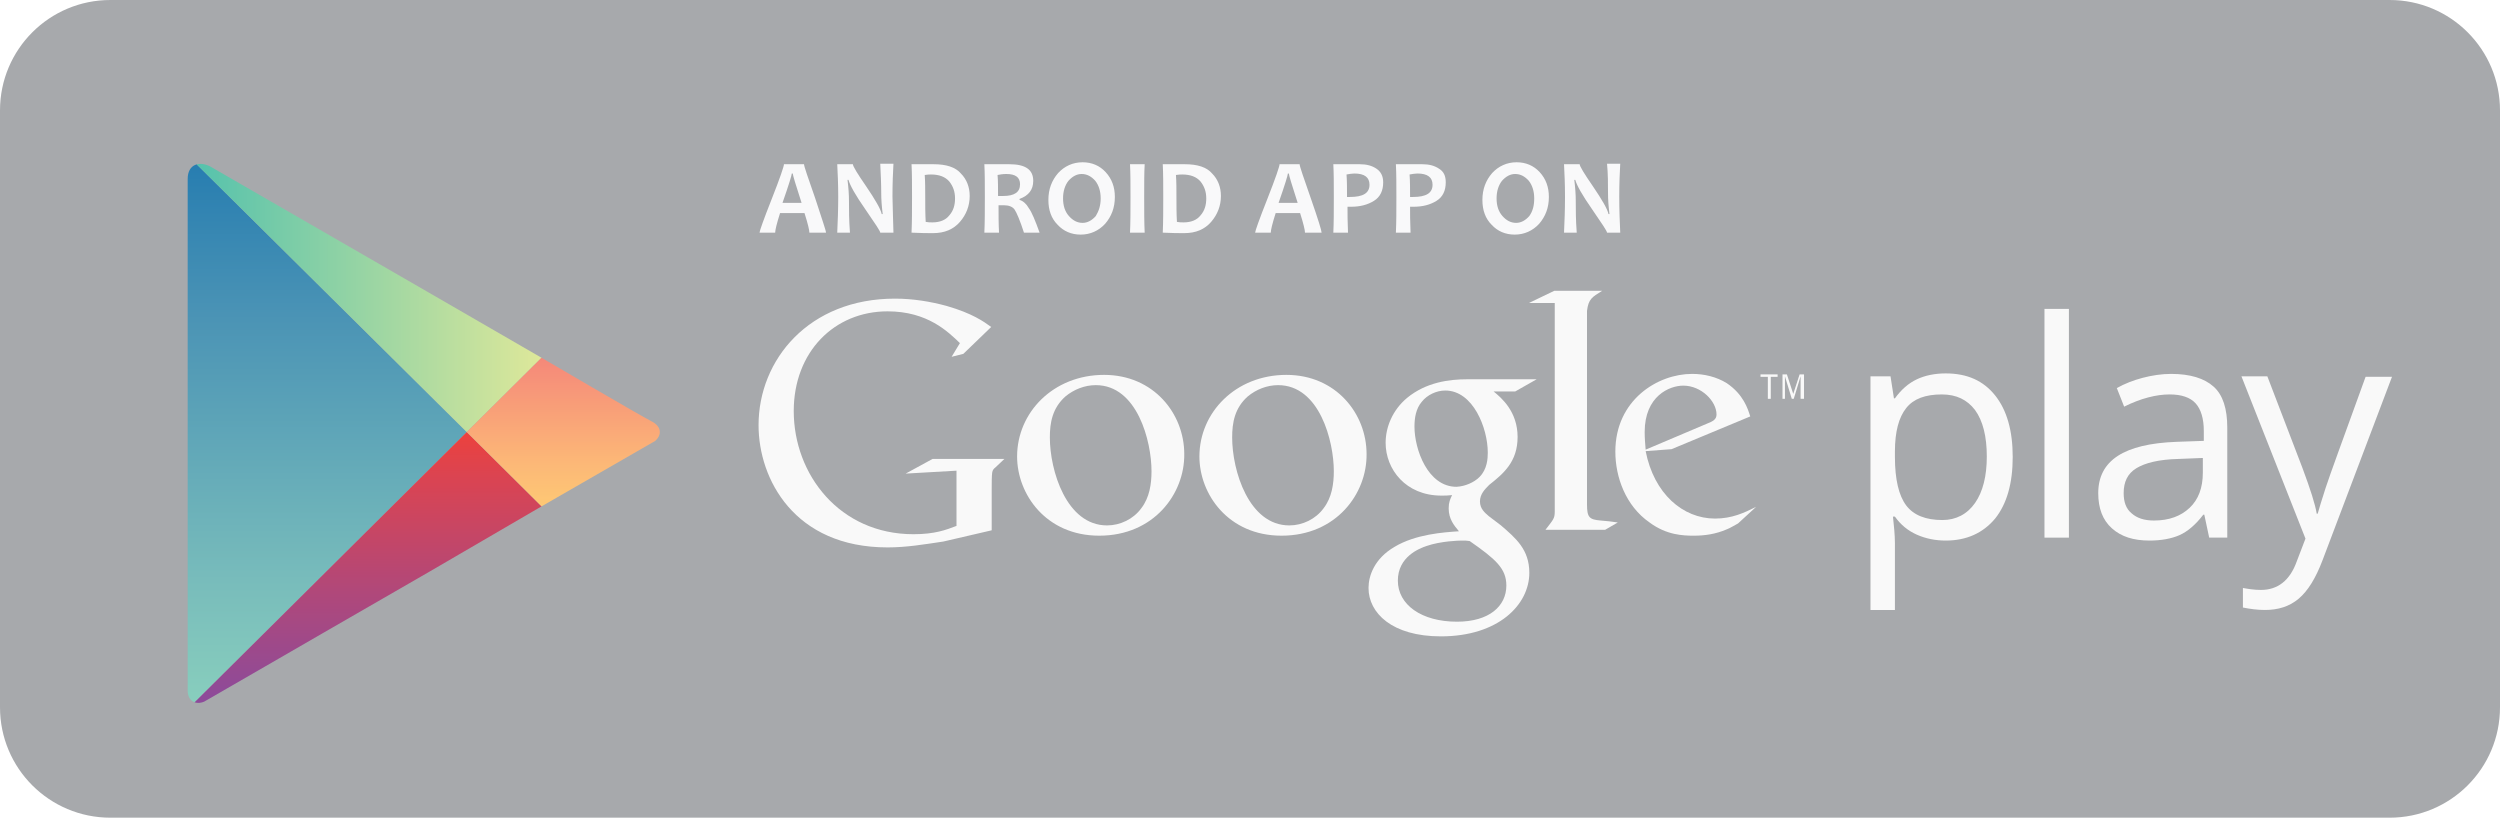
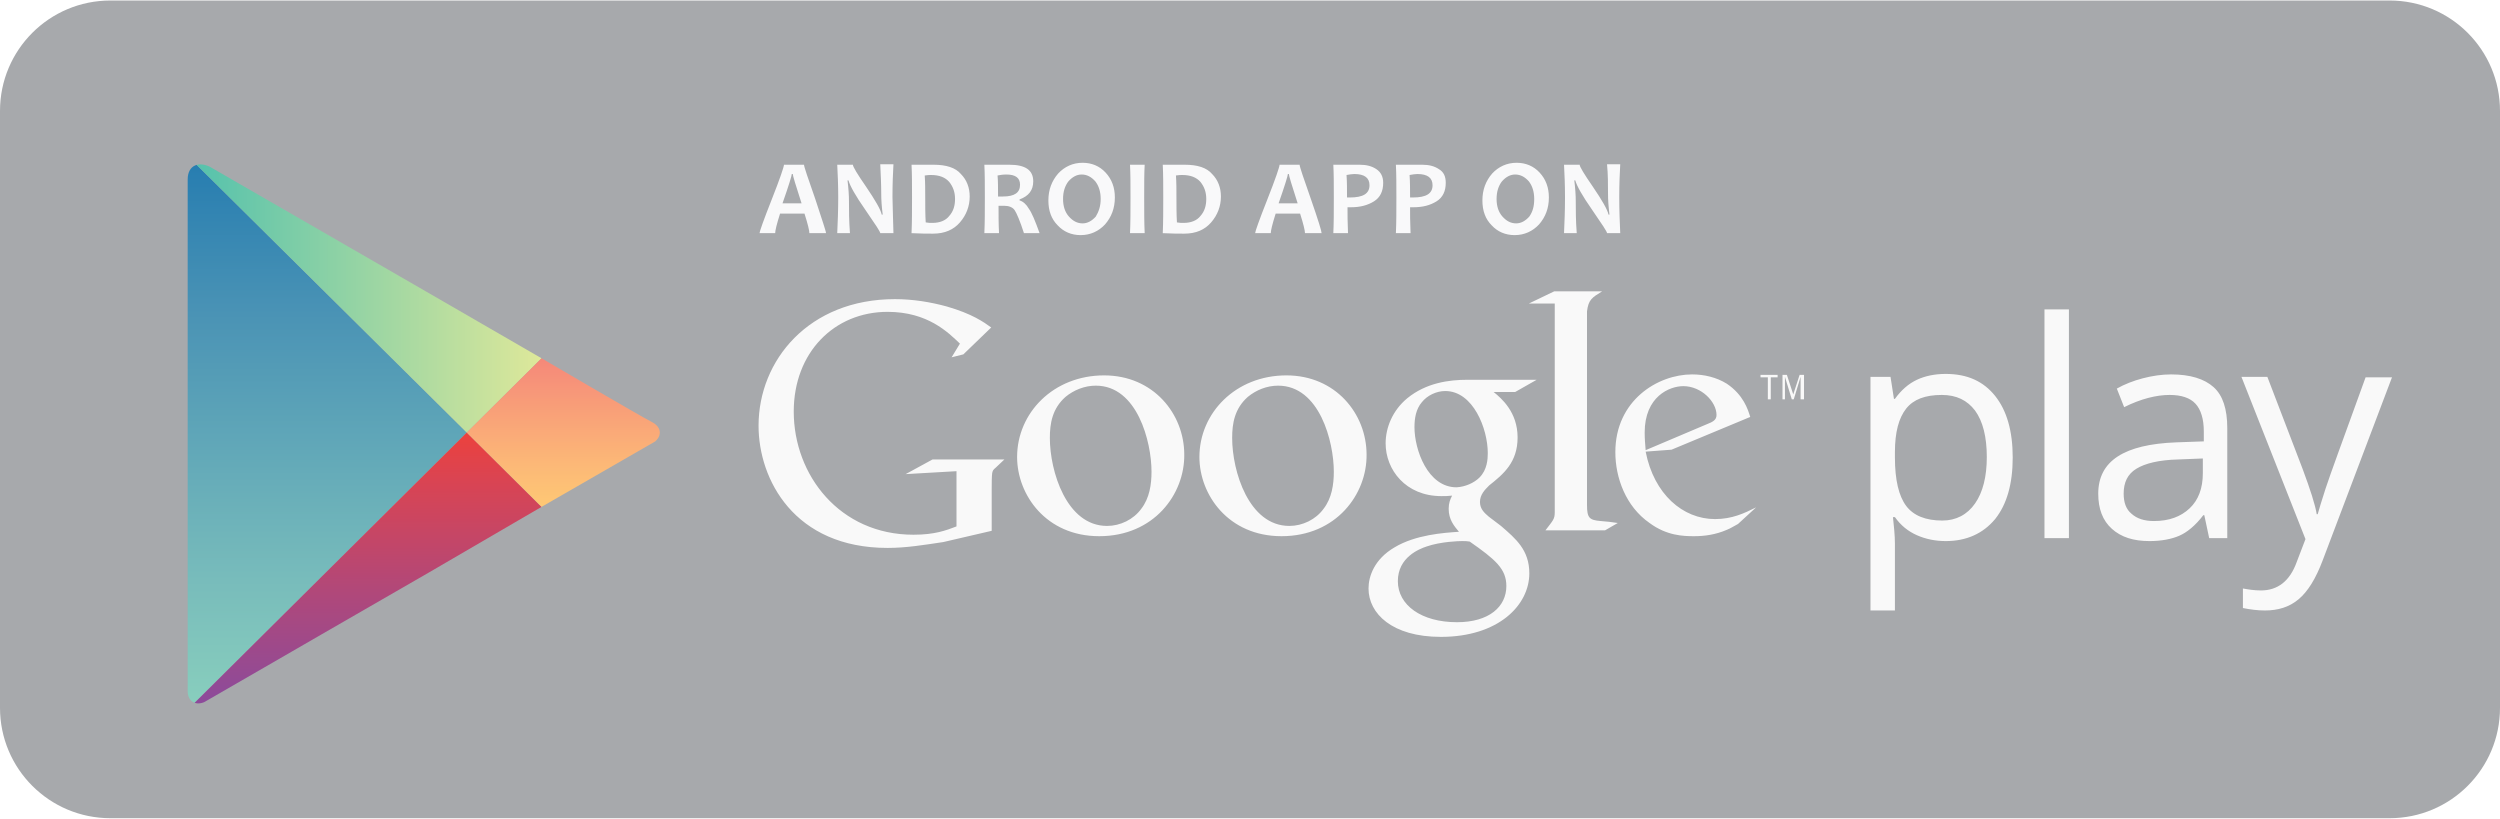
- <svg xmlns="http://www.w3.org/2000/svg" xmlns:xlink="http://www.w3.org/1999/xlink" version="1.1" id="Layer_1" x="0px" y="0px" viewBox="0 0 511.5 167.3" enable-background="new 0 0 511.5 167.3" xml:space="preserve">
-   <g>
-     <path fill="#A7A9AC" d="M511.5,144.7c0,12.5-10.1,22.6-22.6,22.6H22.6C10.1,167.3,0,157.2,0,144.7V22.6C0,10.1,10.1,0,22.6,0h466.3   c12.5,0,22.6,10.1,22.6,22.6V144.7z" />
-     <g id="PLAY">
-       <defs>
-         <path id="SVGID_1_" d="M110.8,73.2L87.8,59.9c0,0-42-24.3-44.5-25.7c-2.5-1.4-4.9-0.6-4.9,2.4c0,5,0,51.8,0,51.8s0,50.6,0,52.9     c0,2.2,1.8,3.2,3.9,2C44.4,142,87.8,117,87.8,117l23.1-13.3c0,0,19.6-11.3,22.2-12.8c2.6-1.5,2.4-3.6,0.2-4.7     S110.8,73.2,110.8,73.2z" />
-       </defs>
-       <clipPath id="SVGID_2_">
-         <use xlink:href="#SVGID_1_" overflow="visible" />
-       </clipPath>
-       <linearGradient id="SVGID_3_" gradientUnits="userSpaceOnUse" x1="66.932" y1="31.771" x2="66.932" y2="145.075">
-         <stop offset="0" style="stop-color:#257CB0" />
-         <stop offset="0.286" style="stop-color:#4A93B5" />
-         <stop offset="0.767" style="stop-color:#78BCBB" />
-         <stop offset="1" style="stop-color:#89CFBD" />
-       </linearGradient>
-       <polygon clip-path="url(#SVGID_2_)" fill="url(#SVGID_3_)" points="38.4,31.8 38.4,88.4 38.4,145.1 95.5,88.4   " />
-       <linearGradient id="SVGID_4_" gradientUnits="userSpaceOnUse" x1="38.365" y1="59.891" x2="110.844" y2="59.891">
-         <stop offset="0" style="stop-color:#52C1AD" />
-         <stop offset="1" style="stop-color:#DEE89A" />
-       </linearGradient>
-       <polygon clip-path="url(#SVGID_2_)" fill="url(#SVGID_4_)" points="110.8,73.2 87.8,59.9 38.4,31.4 38.4,31.8 95.5,88.4   " />
-       <linearGradient id="SVGID_5_" gradientUnits="userSpaceOnUse" x1="74.604" y1="88.424" x2="74.604" y2="145.486">
-         <stop offset="0" style="stop-color:#EC413D" />
-         <stop offset="0.167" style="stop-color:#DA4452" />
-         <stop offset="0.575" style="stop-color:#B0487A" />
-         <stop offset="0.862" style="stop-color:#954A92" />
-         <stop offset="1" style="stop-color:#8A4A9D" />
-       </linearGradient>
-       <polygon clip-path="url(#SVGID_2_)" fill="url(#SVGID_5_)" points="38.4,145.1 38.4,145.5 87.8,117 110.8,103.6 95.5,88.4   " />
-       <linearGradient id="SVGID_6_" gradientUnits="userSpaceOnUse" x1="116.349" y1="73.207" x2="116.349" y2="103.639">
-         <stop offset="0" style="stop-color:#F58879" />
-         <stop offset="0.119" style="stop-color:#F69079" />
-         <stop offset="0.713" style="stop-color:#FCB877" />
-         <stop offset="1" style="stop-color:#FEC874" />
-       </linearGradient>
-       <polygon clip-path="url(#SVGID_2_)" fill="url(#SVGID_6_)" points="110.8,73.2 95.5,88.4 110.8,103.6 137.2,88.4   " />
-     </g>
-     <g>
-       <path fill="#F9F9F9" d="M398.1,110.6c-2.1,0-4.1-0.4-5.9-1.2c-1.8-0.8-3.3-2-4.5-3.7h-0.4c0.2,1.9,0.4,3.7,0.4,5.5v13.6h-5V77h4.1    l0.7,4.5h0.2c1.3-1.8,2.8-3.1,4.5-3.9c1.7-0.8,3.7-1.2,5.9-1.2c4.4,0,7.7,1.5,10.1,4.5c2.4,3,3.6,7.2,3.6,12.6    c0,5.4-1.2,9.6-3.6,12.6C405.7,109.1,402.3,110.6,398.1,110.6z M397.3,80.7c-3.4,0-5.8,0.9-7.3,2.8c-1.5,1.9-2.3,4.8-2.3,8.9v1.1    c0,4.6,0.8,7.9,2.3,9.9c1.5,2,4,3,7.4,3c2.8,0,5.1-1.2,6.7-3.5c1.6-2.3,2.4-5.5,2.4-9.5c0-4.1-0.8-7.3-2.4-9.5    C402.5,81.8,400.3,80.7,397.3,80.7z" />
-       <path fill="#F9F9F9" d="M423.3,110h-5V63.2h5V110z" />
-       <path fill="#F9F9F9" d="M452,110l-1-4.7h-0.2c-1.6,2.1-3.3,3.5-4.9,4.2c-1.6,0.7-3.7,1.1-6.1,1.1c-3.3,0-5.8-0.8-7.7-2.5    c-1.9-1.7-2.8-4.1-2.8-7.2c0-6.7,5.3-10.1,16-10.5l5.6-0.2v-2c0-2.6-0.6-4.5-1.7-5.7c-1.1-1.2-2.9-1.8-5.3-1.8    c-2.7,0-5.9,0.8-9.3,2.5l-1.5-3.8c1.6-0.9,3.4-1.6,5.3-2.1c1.9-0.5,3.9-0.8,5.8-0.8c3.9,0,6.8,0.9,8.7,2.6    c1.9,1.7,2.8,4.5,2.8,8.4V110H452z M440.7,106.5c3.1,0,5.5-0.9,7.3-2.6c1.8-1.7,2.7-4.1,2.7-7.2v-3l-5,0.2c-4,0.1-6.8,0.8-8.6,1.9    c-1.8,1.1-2.6,2.8-2.6,5.1c0,1.8,0.5,3.2,1.6,4.1C437.2,106,438.7,106.5,440.7,106.5z" />
-       <path fill="#F9F9F9" d="M458.6,77h5.3l7.2,18.8c1.6,4.3,2.6,7.4,2.9,9.3h0.2c0.3-1,0.8-2.8,1.6-5.2c0.8-2.5,3.6-10.1,8.2-22.8h5.4    l-14.2,37.5c-1.4,3.7-3,6.3-4.9,7.9c-1.9,1.6-4.2,2.3-6.9,2.3c-1.5,0-3-0.2-4.5-0.5v-4c1.1,0.2,2.3,0.4,3.7,0.4    c3.4,0,5.9-1.9,7.3-5.8l1.8-4.7L458.6,77z" />
-     </g>
-     <g>
-       <path fill="#F9F9F9" d="M305.6,80.1c1.6,1.3,4.9,4.1,4.9,9.3c0,5.1-2.9,7.5-5.8,9.8c-0.9,0.9-1.9,1.9-1.9,3.4c0,1.5,1,2.3,1.8,3    l2.5,1.9c3,2.6,5.8,4.9,5.8,9.7c0,6.5-6.3,13-18.1,13c-10,0-14.8-4.8-14.8-9.9c0-2.5,1.2-6,5.3-8.4c4.3-2.6,10.1-3,13.2-3.2    c-1-1.2-2.1-2.5-2.1-4.7c0-1.2,0.3-1.9,0.7-2.7c-0.8,0.1-1.5,0.1-2.2,0.1c-7.3,0-11.4-5.4-11.4-10.8c0-3.2,1.4-6.7,4.4-9.2    c3.9-3.2,8.6-3.8,12.3-3.8h14.2l-4.4,2.5H305.6z M300.7,110.7c-0.6-0.1-0.9-0.1-1.6-0.1c-0.6,0-4.3,0.1-7.2,1.1    c-1.5,0.5-5.9,2.2-5.9,7.1c0,4.9,4.8,8.4,12.1,8.4c6.6,0,10.1-3.2,10.1-7.4C308.2,116.3,306,114.4,300.7,110.7z M302.7,97.6    c1.6-1.6,1.7-3.8,1.7-5c0-5-3-12.7-8.7-12.7c-1.8,0-3.7,0.9-4.8,2.3c-1.2,1.4-1.5,3.3-1.5,5.1c0,4.6,2.7,12.3,8.6,12.3    C299.8,99.5,301.6,98.7,302.7,97.6z" />
-       <path fill="#F9F9F9" d="M262.2,109.6c-10.9,0-16.8-8.5-16.8-16.2c0-9,7.4-16.7,17.8-16.7c10.1,0,16.4,7.9,16.4,16.2    C279.7,101,273.4,109.6,262.2,109.6z M270.8,104c1.7-2.2,2.1-5,2.1-7.6c0-6.1-2.9-17.6-11.4-17.6c-2.3,0-4.5,0.9-6.2,2.3    c-2.7,2.4-3.2,5.4-3.2,8.4c0,6.8,3.4,18,11.7,18C266.5,107.5,269.2,106.2,270.8,104z" />
-       <path fill="#F9F9F9" d="M224.9,109.6c-10.9,0-16.8-8.5-16.8-16.2c0-9,7.4-16.7,17.8-16.7c10.1,0,16.4,7.9,16.4,16.2    C242.4,101,236.1,109.6,224.9,109.6z M233.5,104c1.7-2.2,2.1-5,2.1-7.6c0-6.1-2.9-17.6-11.4-17.6c-2.3,0-4.5,0.9-6.2,2.3    c-2.7,2.4-3.2,5.4-3.2,8.4c0,6.8,3.4,18,11.7,18C229.2,107.5,231.9,106.2,233.5,104z" />
-       <path fill="#F9F9F9" d="M202.9,108.5l-9.9,2.3c-4,0.6-7.6,1.2-11.4,1.2c-19.1,0-26.4-14-26.4-25c0-13.4,10.3-25.9,27.9-25.9    c3.7,0,7.3,0.6,10.6,1.5c5.2,1.5,7.6,3.2,9.1,4.3l-5.7,5.5l-2.4,0.6l1.7-2.8c-2.4-2.3-6.6-6.5-14.8-6.5    c-10.9,0-19.2,8.3-19.2,20.4c0,13,9.4,25.2,24.5,25.2c4.4,0,6.7-0.9,8.8-1.7V96.3l-10.4,0.6l5.5-3h14.7l-1.8,1.7    c-0.5,0.4-0.6,0.6-0.7,1.1c-0.1,0.6-0.1,2.6-0.1,3.3V108.5z" />
-       <path fill="#F9F9F9" d="M327.5,106.5c-2.3-0.2-2.8-0.6-2.8-3.3v-0.8V64c0-0.1,0-0.3,0-0.4c0.3-2.4,1-2.8,3.1-4.1H318l-5.2,2.5h5.3    v0l0,0v40.4v2.3c0,1.4-0.3,1.6-1.9,3.7h12.2l2.6-1.5C329.8,106.7,328.7,106.6,327.5,106.5z" />
-       <path fill="#F9F9F9" d="M355.6,107.1c-0.8,0.4-1.5,0.9-2.3,1.2c-2.3,1-4.6,1.3-6.7,1.3c-2.2,0-5.6-0.1-9.1-2.7    c-4.9-3.4-7-9.3-7-14.5c0-10.6,8.7-15.9,15.7-15.9c2.5,0,5,0.6,7.1,1.9c3.4,2.3,4.3,5.2,4.8,6.8L342,91.9l-5.3,0.4    c1.7,8.7,7.6,13.8,14.2,13.8c3.5,0,6-1.2,8.4-2.4L355.6,107.1z M349.2,86.7c1.3-0.5,2-0.9,2-1.9c0-2.7-3.1-5.9-6.8-5.9    c-2.8,0-7.9,2.1-7.9,9.5c0,1.2,0.1,2.4,0.2,3.6L349.2,86.7z" />
-       <g>
-         <path fill="#F9F9F9" d="M362.3,77.1v4.5h-0.6v-4.5h-1.5v-0.5h3.5v0.5H362.3z" />
-         <path fill="#F9F9F9" d="M368.4,81.6v-4.6h0l-1.4,4.6h-0.4l-1.4-4.6h0v4.6h-0.5v-5h0.9l1.3,4h0l1.3-4h0.9v5H368.4z" />
-       </g>
-     </g>
-     <g>
-       <path fill="#F9F9FA" d="M169,47.6h-3.4c0-0.5-0.3-1.8-1-4h-5c-0.7,2.2-1,3.5-1,4h-3.2c0-0.3,0.8-2.6,2.5-6.9    c1.7-4.3,2.5-6.7,2.5-7.1h4.1c0,0.4,0.8,2.7,2.3,7C168.2,44.9,169,47.2,169,47.6z M164,41.5c-1.2-3.7-1.8-5.7-1.8-6H162    c0,0.3-0.6,2.3-1.9,6H164z" />
-       <path fill="#F9F9FA" d="M182.8,47.6h-2.7c0-0.3-1-1.8-3-4.7c-2.1-3-3.2-5-3.5-6.1h-0.2c0.2,1.6,0.3,3,0.3,4.3c0,1.8,0,3.9,0.2,6.5    h-2.6c0.1-2.2,0.2-4.7,0.2-7.3c0-2.6-0.1-4.8-0.2-6.7h3.2c0,0.4,0.9,1.9,2.7,4.5c1.9,2.8,3,4.7,3.2,5.7h0.2    c-0.2-1.6-0.3-3-0.3-4.3c0-1.9-0.1-3.9-0.2-6h2.7c-0.1,1.8-0.2,4-0.2,6.7C182.7,43,182.7,45.4,182.8,47.6z" />
-       <path fill="#F9F9FA" d="M198.4,40.1c0,2-0.7,3.8-2,5.3c-1.3,1.5-3.1,2.3-5.5,2.3c-1.1,0-2.5,0-4.4-0.1c0.1-2.2,0.1-4.6,0.1-7.3    c0-2.6,0-4.8-0.1-6.7h1.9c0.3,0,0.8,0,1.4,0c0.6,0,1,0,1.2,0c2.6,0,4.5,0.6,5.6,1.9C197.8,36.7,198.4,38.3,198.4,40.1z     M195.4,40.6c0-1.4-0.4-2.5-1.2-3.5c-0.8-0.9-2-1.4-3.7-1.4c-0.3,0-0.7,0-1.3,0.1c0.1,1.4,0.1,2.9,0.1,4.5c0,1.7,0,3.4,0.1,5.1    c0.5,0.1,0.9,0.1,1.4,0.1c1.5,0,2.7-0.5,3.4-1.4C195.1,43.1,195.4,41.9,195.4,40.6z" />
-       <path fill="#F9F9FA" d="M212.7,47.6h-3.2c-0.8-2.5-1.5-4.1-1.9-4.7c-0.4-0.6-1.2-0.9-2.1-0.9c-0.4,0-0.8,0-1.2,0    c0,1.8,0,3.7,0.1,5.6h-3c0.1-2.2,0.1-4.6,0.1-7.3c0-2.6,0-4.8-0.1-6.7h1.9c0.2,0,0.7,0,1.3,0c0.7,0,1.3,0,1.9,0    c3.3,0,4.9,1.1,4.9,3.4c0,1.8-0.9,3-2.8,3.7v0.2c0.7,0.2,1.4,0.8,1.9,1.7C211.1,43.4,211.8,45.1,212.7,47.6z M208.7,37.7    c0-1.4-0.9-2.1-2.8-2.1c-0.7,0-1.3,0.1-1.8,0.2c0.1,1.1,0.1,2.6,0.1,4.3c0.4,0,0.7,0,1,0C207.6,40.1,208.7,39.3,208.7,37.7z" />
-       <path fill="#F9F9FA" d="M228.1,40.3c0,2.2-0.7,4-2,5.5c-1.3,1.4-3,2.2-5,2.2c-1.9,0-3.5-0.7-4.7-2c-1.3-1.3-1.9-3-1.9-5.1    c0-2.2,0.7-4,2-5.5c1.3-1.4,3-2.2,5-2.2c1.9,0,3.5,0.7,4.7,2C227.5,36.6,228.1,38.3,228.1,40.3z M225.2,40.6    c0-1.5-0.4-2.7-1.1-3.6c-0.8-0.9-1.7-1.4-2.8-1.4c-1,0-1.9,0.5-2.7,1.4c-0.7,0.9-1.1,2.1-1.1,3.6c0,1.5,0.4,2.7,1.2,3.6    c0.8,0.9,1.7,1.4,2.8,1.4c1,0,1.9-0.5,2.7-1.4C224.8,43.2,225.2,42.1,225.2,40.6z" />
-       <path fill="#F9F9FA" d="M234.2,47.6h-3c0.1-2.2,0.1-4.7,0.1-7.3c0-2.6,0-4.8-0.1-6.7h3c-0.1,1.8-0.1,4-0.1,6.7    C234.1,43,234.1,45.4,234.2,47.6z" />
-       <path fill="#F9F9FA" d="M249.8,40.1c0,2-0.7,3.8-2,5.3c-1.3,1.5-3.1,2.3-5.5,2.3c-1.1,0-2.5,0-4.4-0.1c0.1-2.2,0.1-4.6,0.1-7.3    c0-2.6,0-4.8-0.1-6.7h1.9c0.3,0,0.8,0,1.4,0c0.6,0,1,0,1.2,0c2.6,0,4.5,0.6,5.6,1.9C249.2,36.7,249.8,38.3,249.8,40.1z     M246.8,40.6c0-1.4-0.4-2.5-1.2-3.5c-0.8-0.9-2-1.4-3.7-1.4c-0.3,0-0.7,0-1.3,0.1c0.1,1.4,0.1,2.9,0.1,4.5c0,1.7,0,3.4,0.1,5.1    c0.5,0.1,0.9,0.1,1.4,0.1c1.5,0,2.7-0.5,3.4-1.4C246.5,43.1,246.8,41.9,246.8,40.6z" />
-       <path fill="#F9F9FA" d="M270.4,47.6H267c0-0.5-0.3-1.8-1-4h-5c-0.7,2.2-1,3.5-1,4h-3.2c0-0.3,0.8-2.6,2.5-6.9    c1.7-4.3,2.5-6.7,2.5-7.1h4.1c0,0.4,0.8,2.7,2.3,7C269.7,44.9,270.4,47.2,270.4,47.6z M265.5,41.5c-1.2-3.7-1.8-5.7-1.8-6h-0.2    c0,0.3-0.6,2.3-1.9,6H265.5z" />
-       <path fill="#F9F9FA" d="M283,37.3c0,1.7-0.6,3-1.9,3.8c-1.3,0.8-2.8,1.2-4.7,1.2c-0.3,0-0.6,0-0.7,0c0,1.3,0,3.1,0.1,5.3h-3    c0.1-2.1,0.1-4.5,0.1-7.3c0-2.6,0-4.8-0.1-6.7h1.9c0.3,0,0.8,0,1.5,0c0.8,0,1.4,0,2,0c1.4,0,2.5,0.3,3.4,0.9    C282.5,35.1,283,36,283,37.3z M280.2,37.8c0-1.5-1-2.3-3.1-2.3c-0.5,0-1,0.1-1.6,0.2c0.1,1.4,0.1,2.9,0.1,4.6c0.2,0,0.4,0,0.6,0    C278.9,40.3,280.2,39.5,280.2,37.8z" />
-       <path fill="#F9F9FA" d="M295.8,37.3c0,1.7-0.6,3-1.9,3.8c-1.3,0.8-2.8,1.2-4.7,1.2c-0.3,0-0.6,0-0.7,0c0,1.3,0,3.1,0.1,5.3h-3    c0.1-2.1,0.1-4.5,0.1-7.3c0-2.6,0-4.8-0.1-6.7h1.9c0.3,0,0.8,0,1.5,0c0.8,0,1.4,0,2,0c1.4,0,2.5,0.3,3.4,0.9    C295.4,35.1,295.8,36,295.8,37.3z M293.1,37.8c0-1.5-1-2.3-3.1-2.3c-0.5,0-1,0.1-1.6,0.2c0.1,1.4,0.1,2.9,0.1,4.6    c0.2,0,0.4,0,0.6,0C291.8,40.3,293.1,39.5,293.1,37.8z" />
-       <path fill="#F9F9FA" d="M316.9,40.3c0,2.2-0.7,4-2,5.5c-1.3,1.4-3,2.2-5,2.2c-1.9,0-3.5-0.7-4.7-2c-1.3-1.3-1.9-3-1.9-5.1    c0-2.2,0.7-4,2-5.5c1.3-1.4,3-2.2,5-2.2c1.9,0,3.5,0.7,4.7,2C316.3,36.6,316.9,38.3,316.9,40.3z M313.9,40.6    c0-1.5-0.4-2.7-1.1-3.6c-0.8-0.9-1.7-1.4-2.8-1.4c-1,0-1.9,0.5-2.7,1.4c-0.7,0.9-1.1,2.1-1.1,3.6c0,1.5,0.4,2.7,1.2,3.6    c0.8,0.9,1.7,1.4,2.8,1.4c1,0,1.9-0.5,2.7-1.4C313.6,43.2,313.9,42.1,313.9,40.6z" />
-       <path fill="#F9F9FA" d="M331.5,47.6h-2.7c0-0.3-1-1.8-3-4.7c-2.1-3-3.2-5-3.5-6.1h-0.2c0.2,1.6,0.3,3,0.3,4.3c0,1.8,0,3.9,0.2,6.5    h-2.6c0.1-2.2,0.2-4.7,0.2-7.3c0-2.6-0.1-4.8-0.2-6.7h3.2c0,0.4,0.9,1.9,2.7,4.5c1.9,2.8,3,4.7,3.2,5.7h0.2    c-0.2-1.6-0.3-3-0.3-4.3c0-1.9,0-3.9-0.2-6h2.7c-0.1,1.8-0.2,4-0.2,6.7C331.3,43,331.4,45.4,331.5,47.6z" />
-     </g>
-   </g>
+ <svg xmlns="http://www.w3.org/2000/svg" xmlns:xlink="http://www.w3.org/1999/xlink" viewBox="0 0 511.5 167.3" enable-background="new 0 0 511.5 167.3" width="171" height="56">
+   <path fill="#A7A9AC" d="M511.5 144.7c0 12.5-10.1 22.6-22.6 22.6H22.6C10.1 167.3 0 157.2 0 144.7V22.6C0 10.1 10.1 0 22.6 0h466.3c12.5 0 22.6 10.1 22.6 22.6v122.1z" />
+   <defs>
+     <path id="a" d="M110.8 73.2l-23-13.3s-42-24.3-44.5-25.7c-2.5-1.4-4.9-.6-4.9 2.4v104.7c0 2.2 1.8 3.2 3.9 2C44.4 142 87.8 117 87.8 117l23.1-13.3 22.2-12.8c2.6-1.5 2.4-3.6.2-4.7s-22.5-13-22.5-13z" />
+   </defs>
+   <clipPath id="b">
+     <use xlink:href="#a" overflow="visible" />
+   </clipPath>
+   <linearGradient id="c" gradientUnits="userSpaceOnUse" x1="66.932" y1="31.771" x2="66.932" y2="145.075">
+     <stop offset="0" stop-color="#257CB0" />
+     <stop offset=".286" stop-color="#4A93B5" />
+     <stop offset=".767" stop-color="#78BCBB" />
+     <stop offset="1" stop-color="#89CFBD" />
+   </linearGradient>
+   <path clip-path="url(#b)" fill="url(#c)" d="M38.4 31.8v113.3l57.1-56.7z" />
+   <linearGradient id="d" gradientUnits="userSpaceOnUse" x1="38.365" y1="59.891" x2="110.844" y2="59.891">
+     <stop offset="0" stop-color="#52C1AD" />
+     <stop offset="1" stop-color="#DEE89A" />
+   </linearGradient>
+   <path clip-path="url(#b)" fill="url(#d)" d="M110.8 73.2l-23-13.3-49.4-28.5v.4l57.1 56.6z" />
+   <linearGradient id="e" gradientUnits="userSpaceOnUse" x1="74.604" y1="88.424" x2="74.604" y2="145.486">
+     <stop offset="0" stop-color="#EC413D" />
+     <stop offset=".167" stop-color="#DA4452" />
+     <stop offset=".575" stop-color="#B0487A" />
+     <stop offset=".862" stop-color="#954A92" />
+     <stop offset="1" stop-color="#8A4A9D" />
+   </linearGradient>
+   <path clip-path="url(#b)" fill="url(#e)" d="M38.4 145.1v.4L87.8 117l23-13.4-15.3-15.2z" />
+   <linearGradient id="f" gradientUnits="userSpaceOnUse" x1="116.349" y1="73.207" x2="116.349" y2="103.639">
+     <stop offset="0" stop-color="#F58879" />
+     <stop offset=".119" stop-color="#F69079" />
+     <stop offset=".713" stop-color="#FCB877" />
+     <stop offset="1" stop-color="#FEC874" />
+   </linearGradient>
+   <path clip-path="url(#b)" fill="url(#f)" d="M110.8 73.2L95.5 88.4l15.3 15.2 26.4-15.2z" />
+   <path d="M398.1 110.6c-2.1 0-4.1-.4-5.9-1.2-1.8-.8-3.3-2-4.5-3.7h-.4c.2 1.9.4 3.7.4 5.5v13.6h-5V77h4.1l.7 4.5h.2c1.3-1.8 2.8-3.1 4.5-3.9 1.7-.8 3.7-1.2 5.9-1.2 4.4 0 7.7 1.5 10.1 4.5 2.4 3 3.6 7.2 3.6 12.6 0 5.4-1.2 9.6-3.6 12.6-2.5 3-5.9 4.5-10.1 4.5zm-.8-29.9c-3.4 0-5.8.9-7.3 2.8s-2.3 4.8-2.3 8.9v1.1c0 4.6.8 7.9 2.3 9.9 1.5 2 4 3 7.4 3 2.8 0 5.1-1.2 6.7-3.5 1.6-2.3 2.4-5.5 2.4-9.5 0-4.1-.8-7.3-2.4-9.5-1.6-2.1-3.8-3.2-6.8-3.2zm26 29.3h-5V63.2h5V110zm28.7 0l-1-4.7h-.2c-1.6 2.1-3.3 3.5-4.9 4.2-1.6.7-3.7 1.1-6.1 1.1-3.3 0-5.8-.8-7.7-2.5-1.9-1.7-2.8-4.1-2.8-7.2 0-6.7 5.3-10.1 16-10.5l5.6-.2v-2c0-2.6-.6-4.5-1.7-5.7-1.1-1.2-2.9-1.8-5.3-1.8-2.7 0-5.9.8-9.3 2.5l-1.5-3.8c1.6-.9 3.4-1.6 5.3-2.1s3.9-.8 5.8-.8c3.9 0 6.8.9 8.7 2.6 1.9 1.7 2.8 4.5 2.8 8.4V110H452zm-11.3-3.5c3.1 0 5.5-.9 7.3-2.6 1.8-1.7 2.7-4.1 2.7-7.2v-3l-5 .2c-4 .1-6.8.8-8.6 1.9-1.8 1.1-2.6 2.8-2.6 5.1 0 1.8.5 3.2 1.6 4.1 1.1 1 2.6 1.5 4.6 1.5zM458.6 77h5.3l7.2 18.8c1.6 4.3 2.6 7.4 2.9 9.3h.2c.3-1 .8-2.8 1.6-5.2.8-2.5 3.6-10.1 8.2-22.8h5.4l-14.2 37.5c-1.4 3.7-3 6.3-4.9 7.9-1.9 1.6-4.2 2.3-6.9 2.3-1.5 0-3-.2-4.5-.5v-4c1.1.2 2.3.4 3.7.4 3.4 0 5.9-1.9 7.3-5.8l1.8-4.7L458.6 77zm-153 3.1c1.6 1.3 4.9 4.1 4.9 9.3 0 5.1-2.9 7.5-5.8 9.8-.9.9-1.9 1.9-1.9 3.4s1 2.3 1.8 3l2.5 1.9c3 2.6 5.8 4.9 5.8 9.7 0 6.5-6.3 13-18.1 13-10 0-14.8-4.8-14.8-9.9 0-2.5 1.2-6 5.3-8.4 4.3-2.6 10.1-3 13.2-3.2-1-1.2-2.1-2.5-2.1-4.7 0-1.2.3-1.9.7-2.7-.8.1-1.5.1-2.2.1-7.3 0-11.4-5.4-11.4-10.8 0-3.2 1.4-6.7 4.4-9.2 3.9-3.2 8.6-3.8 12.3-3.8h14.2l-4.4 2.5h-4.4zm-4.9 30.6c-.6-.1-.9-.1-1.6-.1-.6 0-4.3.1-7.2 1.1-1.5.5-5.9 2.2-5.9 7.1 0 4.9 4.8 8.4 12.1 8.4 6.6 0 10.1-3.2 10.1-7.4 0-3.5-2.2-5.4-7.5-9.1zm2-13.1c1.6-1.6 1.7-3.8 1.7-5 0-5-3-12.7-8.7-12.7-1.8 0-3.7.9-4.8 2.3-1.2 1.4-1.5 3.3-1.5 5.1 0 4.6 2.7 12.3 8.6 12.3 1.8-.1 3.6-.9 4.7-2zm-40.5 12c-10.9 0-16.8-8.5-16.8-16.2 0-9 7.4-16.7 17.8-16.7 10.1 0 16.4 7.9 16.4 16.2.1 8.1-6.2 16.7-17.4 16.7zm8.6-5.6c1.7-2.2 2.1-5 2.1-7.6 0-6.1-2.9-17.6-11.4-17.6-2.3 0-4.5.9-6.2 2.3-2.7 2.4-3.2 5.4-3.2 8.4 0 6.8 3.4 18 11.7 18 2.7 0 5.4-1.3 7-3.5zm-45.9 5.6c-10.9 0-16.8-8.5-16.8-16.2 0-9 7.4-16.7 17.8-16.7 10.1 0 16.4 7.9 16.4 16.2.1 8.1-6.2 16.7-17.4 16.7zm8.6-5.6c1.7-2.2 2.1-5 2.1-7.6 0-6.1-2.9-17.6-11.4-17.6-2.3 0-4.5.9-6.2 2.3-2.7 2.4-3.2 5.4-3.2 8.4 0 6.8 3.4 18 11.7 18 2.7 0 5.4-1.3 7-3.5zm-30.6 4.5l-9.9 2.3c-4 .6-7.6 1.2-11.4 1.2-19.1 0-26.4-14-26.4-25 0-13.4 10.3-25.9 27.9-25.9 3.7 0 7.3.6 10.6 1.5 5.2 1.5 7.6 3.2 9.1 4.3l-5.7 5.5-2.4.6 1.7-2.8c-2.4-2.3-6.6-6.5-14.8-6.5-10.9 0-19.2 8.3-19.2 20.4 0 13 9.4 25.2 24.5 25.2 4.4 0 6.7-.9 8.8-1.7V96.3l-10.4.6 5.5-3h14.7l-1.8 1.7c-.5.4-.6.6-.7 1.1-.1.6-.1 2.6-.1 3.3v8.5zm124.6-2c-2.3-.2-2.8-.6-2.8-3.3V63.6c.3-2.4 1-2.8 3.1-4.1H318l-5.2 2.5h5.3v42.7c0 1.4-.3 1.6-1.9 3.7h12.2l2.6-1.5c-1.2-.2-2.3-.3-3.5-.4zm28.1.6c-.8.4-1.5.9-2.3 1.2-2.3 1-4.6 1.3-6.7 1.3-2.2 0-5.6-.1-9.1-2.7-4.9-3.4-7-9.3-7-14.5 0-10.6 8.7-15.9 15.7-15.9 2.5 0 5 .6 7.1 1.9 3.4 2.3 4.3 5.2 4.8 6.8L342 91.9l-5.3.4c1.7 8.7 7.6 13.8 14.2 13.8 3.5 0 6-1.2 8.4-2.4l-3.7 3.4zm-6.4-20.4c1.3-.5 2-.9 2-1.9 0-2.7-3.1-5.9-6.8-5.9-2.8 0-7.9 2.1-7.9 9.5 0 1.2.1 2.4.2 3.6l12.5-5.3zm13.1-9.6v4.5h-.6v-4.5h-1.5v-.5h3.5v.5h-1.4zm6.1 4.5V77l-1.4 4.6h-.4l-1.4-4.6v4.6h-.5v-5h.9l1.3 4 1.3-4h.9v5h-.7z" fill="#F9F9F9" />
+   <path d="M169 47.6h-3.4c0-.5-.3-1.8-1-4h-5c-.7 2.2-1 3.5-1 4h-3.2c0-.3.8-2.6 2.5-6.9 1.7-4.3 2.5-6.7 2.5-7.1h4.1c0 .4.8 2.7 2.3 7 1.4 4.3 2.2 6.6 2.2 7zm-5-6.1c-1.2-3.7-1.8-5.7-1.8-6h-.2c0 .3-.6 2.3-1.9 6h3.9zm18.8 6.1h-2.7c0-.3-1-1.8-3-4.7-2.1-3-3.2-5-3.5-6.1h-.2c.2 1.6.3 3 .3 4.3 0 1.8 0 3.9.2 6.5h-2.6c.1-2.2.2-4.7.2-7.3 0-2.6-.1-4.8-.2-6.7h3.2c0 .4.9 1.9 2.7 4.5 1.9 2.8 3 4.7 3.2 5.7h.2c-.2-1.6-.3-3-.3-4.3 0-1.9-.1-3.9-.2-6h2.7c-.1 1.8-.2 4-.2 6.7.1 2.8.1 5.2.2 7.4zm15.6-7.5c0 2-.7 3.8-2 5.3s-3.1 2.3-5.5 2.3c-1.1 0-2.5 0-4.4-.1.1-2.2.1-4.6.1-7.3 0-2.6 0-4.8-.1-6.7h4.5c2.6 0 4.5.6 5.6 1.9 1.2 1.2 1.8 2.8 1.8 4.6zm-3 .5c0-1.4-.4-2.5-1.2-3.5-.8-.9-2-1.4-3.7-1.4-.3 0-.7 0-1.3.1.1 1.4.1 2.9.1 4.5 0 1.7 0 3.4.1 5.1.5.1.9.1 1.4.1 1.5 0 2.7-.5 3.4-1.4.9-1 1.2-2.2 1.2-3.5zm17.3 7h-3.2c-.8-2.5-1.5-4.1-1.9-4.7-.4-.6-1.2-.9-2.1-.9h-1.2c0 1.8 0 3.7.1 5.6h-3c.1-2.2.1-4.6.1-7.3 0-2.6 0-4.8-.1-6.7h5.1c3.3 0 4.9 1.1 4.9 3.4 0 1.8-.9 3-2.8 3.7v.2c.7.2 1.4.8 1.9 1.7.6.8 1.3 2.5 2.2 5zm-4-9.9c0-1.4-.9-2.1-2.8-2.1-.7 0-1.3.1-1.8.2.1 1.1.1 2.6.1 4.3h1c2.4 0 3.5-.8 3.5-2.4zm19.4 2.6c0 2.2-.7 4-2 5.5-1.3 1.4-3 2.2-5 2.2-1.9 0-3.5-.7-4.7-2-1.3-1.3-1.9-3-1.9-5.1 0-2.2.7-4 2-5.5 1.3-1.4 3-2.2 5-2.2 1.9 0 3.5.7 4.7 2 1.3 1.4 1.9 3.1 1.9 5.1zm-2.9.3c0-1.5-.4-2.7-1.1-3.6-.8-.9-1.7-1.4-2.8-1.4-1 0-1.9.5-2.7 1.4-.7.9-1.1 2.1-1.1 3.6s.4 2.7 1.2 3.6c.8.9 1.7 1.4 2.8 1.4 1 0 1.9-.5 2.7-1.4.6-1 1-2.1 1-3.6zm9 7h-3c.1-2.2.1-4.7.1-7.3 0-2.6 0-4.8-.1-6.7h3c-.1 1.8-.1 4-.1 6.7s0 5.1.1 7.3zm15.6-7.5c0 2-.7 3.8-2 5.3s-3.1 2.3-5.5 2.3c-1.1 0-2.5 0-4.4-.1.1-2.2.1-4.6.1-7.3 0-2.6 0-4.8-.1-6.7h4.5c2.6 0 4.5.6 5.6 1.9 1.2 1.2 1.8 2.8 1.8 4.6zm-3 .5c0-1.4-.4-2.5-1.2-3.5-.8-.9-2-1.4-3.7-1.4-.3 0-.7 0-1.3.1.1 1.4.1 2.9.1 4.5 0 1.7 0 3.4.1 5.1.5.1.9.1 1.4.1 1.5 0 2.7-.5 3.4-1.4.9-1 1.2-2.2 1.2-3.5zm23.6 7H267c0-.5-.3-1.8-1-4h-5c-.7 2.2-1 3.5-1 4h-3.2c0-.3.8-2.6 2.5-6.9 1.7-4.3 2.5-6.7 2.5-7.1h4.1c0 .4.8 2.7 2.3 7 1.5 4.3 2.2 6.6 2.2 7zm-4.9-6.1c-1.2-3.7-1.8-5.7-1.8-6h-.2c0 .3-.6 2.3-1.9 6h3.9zm17.5-4.2c0 1.7-.6 3-1.9 3.8-1.3.8-2.8 1.2-4.7 1.2h-.7c0 1.3 0 3.1.1 5.3h-3c.1-2.1.1-4.5.1-7.3 0-2.6 0-4.8-.1-6.7h5.4c1.4 0 2.5.3 3.4.9.9.6 1.4 1.5 1.4 2.8zm-2.8.5c0-1.5-1-2.3-3.1-2.3-.5 0-1 .1-1.6.2.1 1.4.1 2.9.1 4.6h.6c2.7 0 4-.8 4-2.5zm15.6-.5c0 1.7-.6 3-1.9 3.8-1.3.8-2.8 1.2-4.7 1.2h-.7c0 1.3 0 3.1.1 5.3h-3c.1-2.1.1-4.5.1-7.3 0-2.6 0-4.8-.1-6.7h5.4c1.4 0 2.5.3 3.4.9 1 .6 1.4 1.5 1.4 2.8zm-2.7.5c0-1.5-1-2.3-3.1-2.3-.5 0-1 .1-1.6.2.1 1.4.1 2.9.1 4.6h.6c2.7 0 4-.8 4-2.5zm23.8 2.5c0 2.2-.7 4-2 5.5-1.3 1.4-3 2.2-5 2.2-1.9 0-3.5-.7-4.7-2-1.3-1.3-1.9-3-1.9-5.1 0-2.2.7-4 2-5.5 1.3-1.4 3-2.2 5-2.2 1.9 0 3.5.7 4.7 2 1.3 1.4 1.9 3.1 1.9 5.1zm-3 .3c0-1.5-.4-2.7-1.1-3.6-.8-.9-1.7-1.4-2.8-1.4-1 0-1.9.5-2.7 1.4-.7.9-1.1 2.1-1.1 3.6s.4 2.7 1.2 3.6c.8.9 1.7 1.4 2.8 1.4 1 0 1.9-.5 2.7-1.4.7-1 1-2.1 1-3.6zm17.6 7h-2.7c0-.3-1-1.8-3-4.7-2.1-3-3.2-5-3.5-6.1h-.2c.2 1.6.3 3 .3 4.3 0 1.8 0 3.9.2 6.5H320c.1-2.2.2-4.7.2-7.3 0-2.6-.1-4.8-.2-6.7h3.2c0 .4.9 1.9 2.7 4.5 1.9 2.8 3 4.7 3.2 5.7h.2c-.2-1.6-.3-3-.3-4.3 0-1.9 0-3.9-.2-6h2.7c-.1 1.8-.2 4-.2 6.7 0 2.8.1 5.2.2 7.4z" fill="#F9F9FA" />
</svg>
